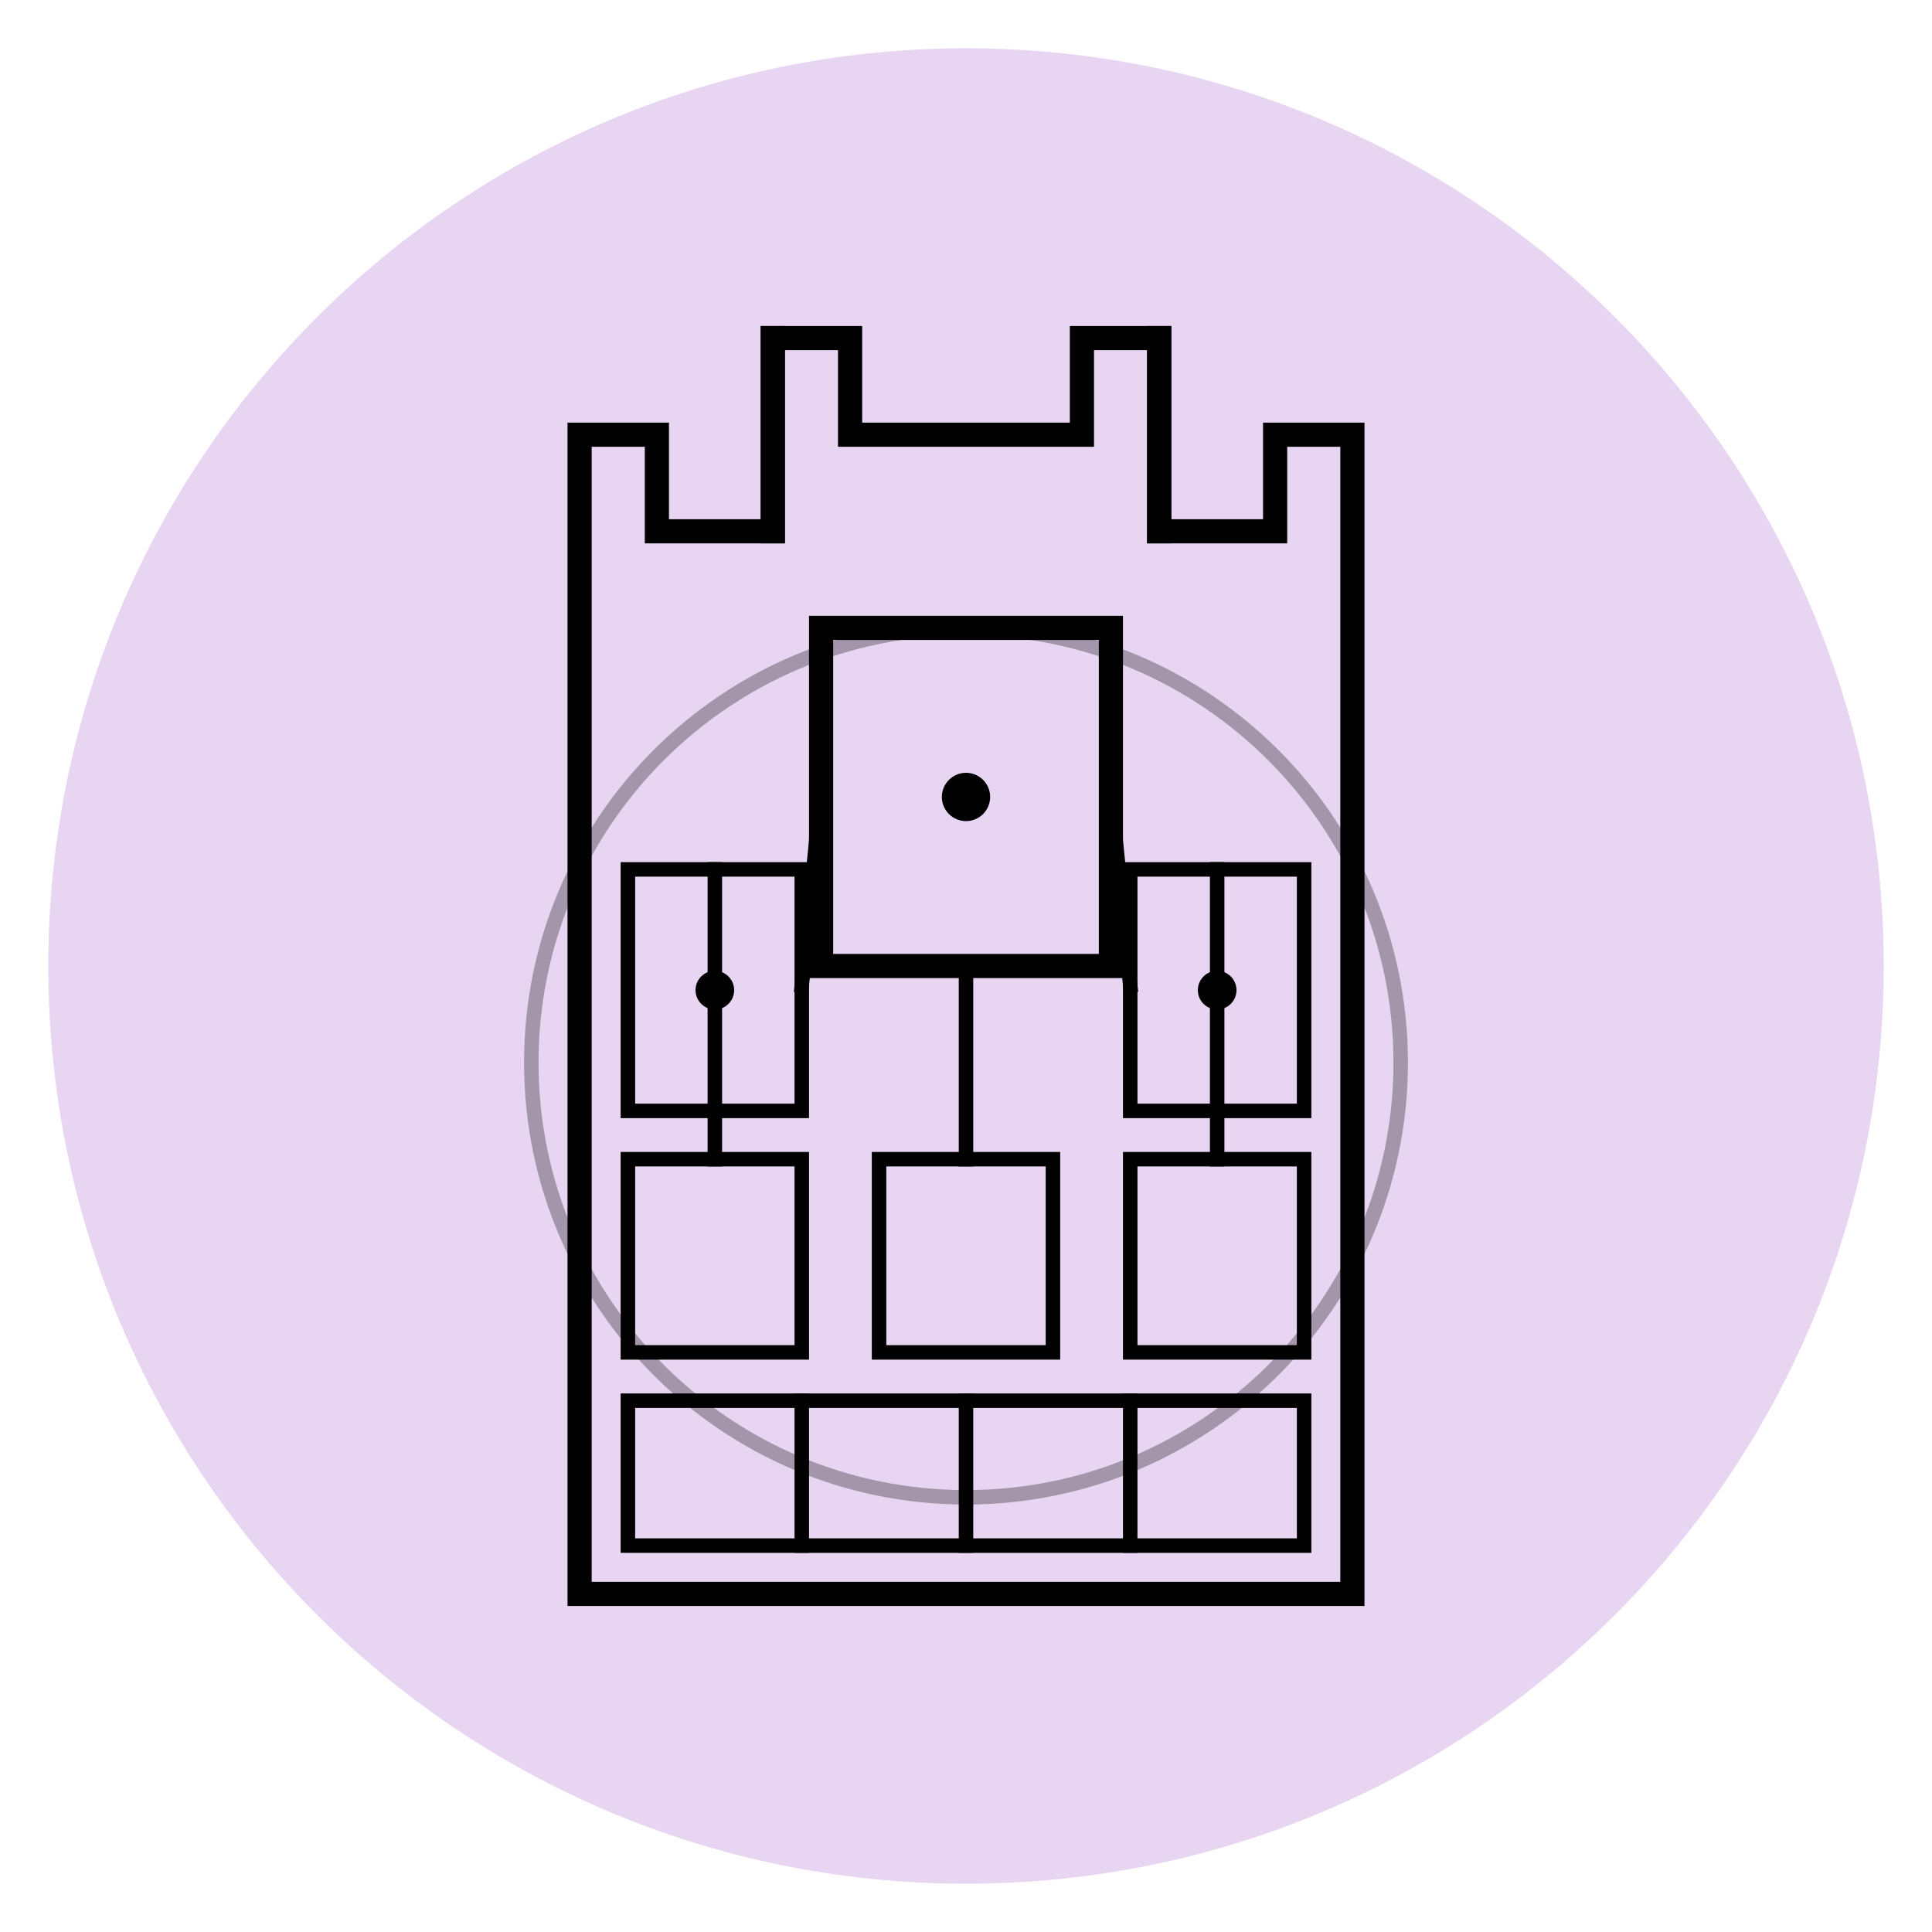
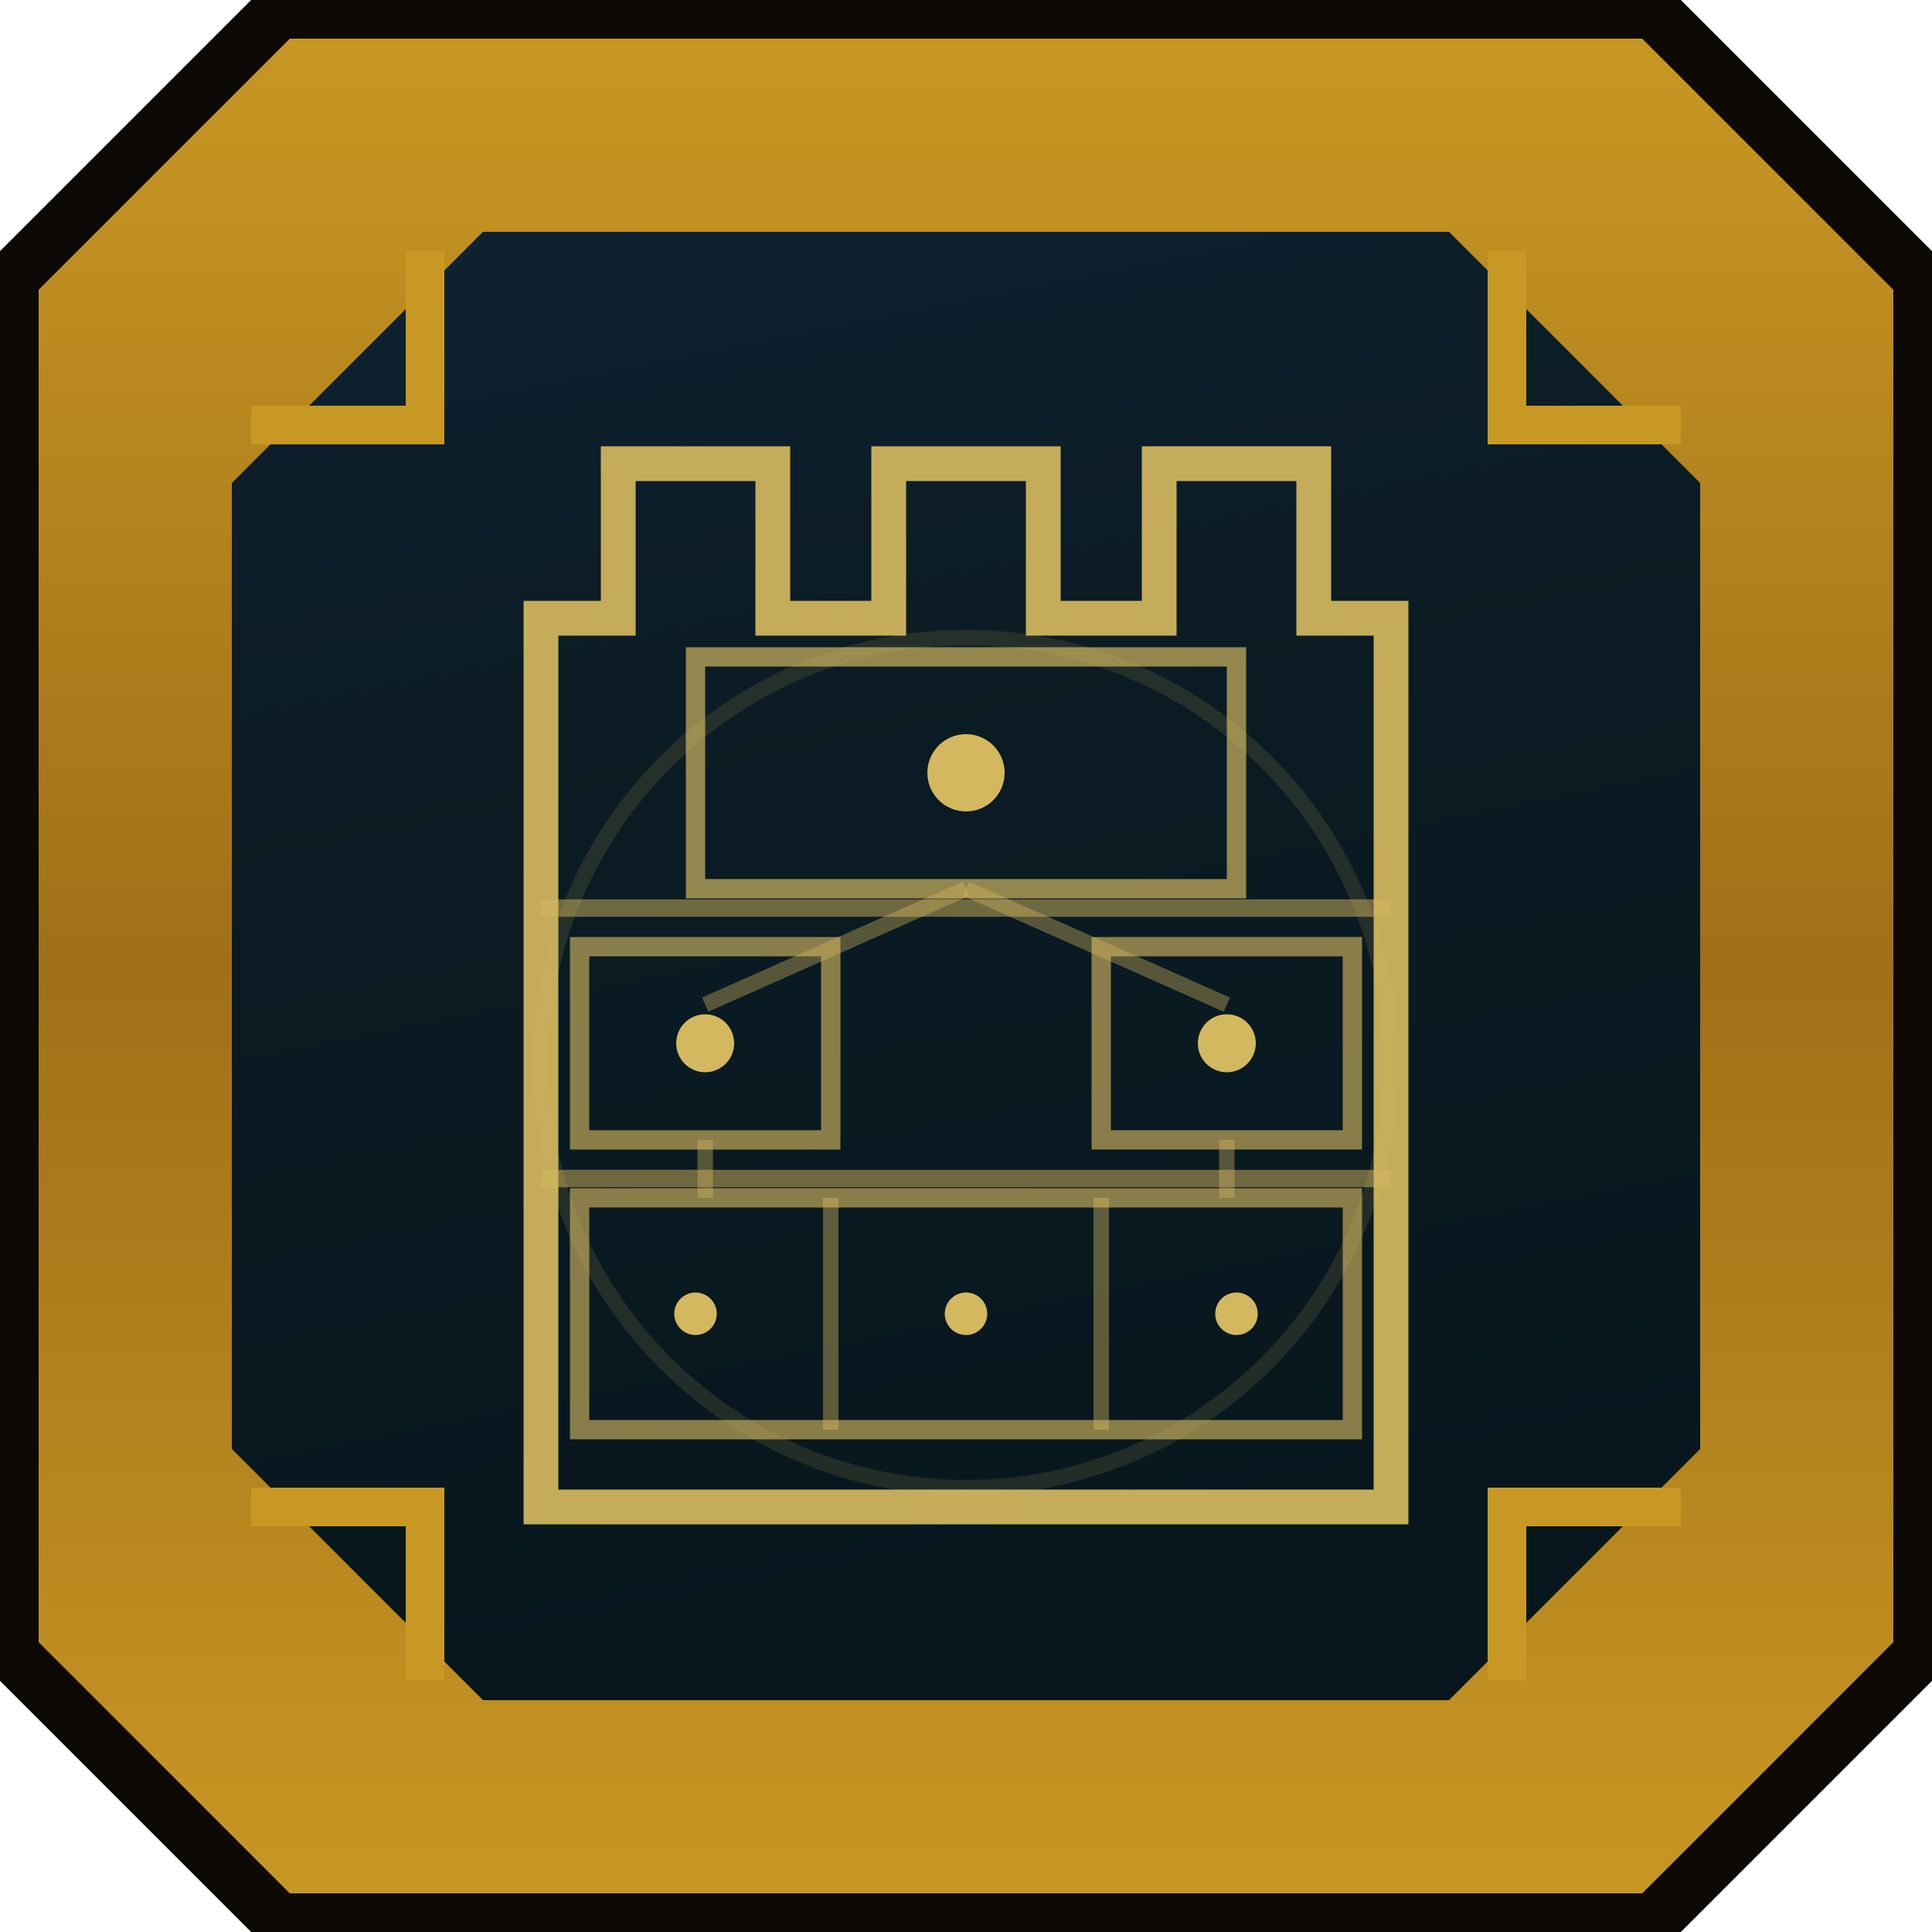
- <svg xmlns="http://www.w3.org/2000/svg" viewBox="0 0 200 200" width="200" height="200">
+ <svg xmlns="http://www.w3.org/2000/svg" viewBox="0 0 100 100" width="32" height="32">
  <defs>
-     <style>
-       .outline { fill: none; stroke: currentColor; stroke-width: 2.5; stroke-linecap: square; stroke-linejoin: miter; }
-       .detail { fill: none; stroke: currentColor; stroke-width: 1.5; stroke-linecap: square; stroke-linejoin: miter; }
-       .node { fill: currentColor; }
-     </style>
+     <linearGradient id="fav-bronze-v" x1="0" y1="0" x2="0" y2="1">
+       <stop offset="0%" stop-color="#c89824" />
+       <stop offset="50%" stop-color="#a07018" />
+       <stop offset="100%" stop-color="#c89824" />
+     </linearGradient>
+     <linearGradient id="fav-content-bg" x1="0" y1="0" x2="0.2" y2="1">
+       <stop offset="0%" stop-color="#0e2232" />
+       <stop offset="35%" stop-color="#0b1c24" />
+       <stop offset="100%" stop-color="#08171e" />
+     </linearGradient>
  </defs>
-   <circle cx="100" cy="100" r="95" fill="#E8D5F2" />
-   <path class="outline" d="M 60 55 L 60 45 L 68 45 L 68 55 L 80 55 L 80 35 L 88 35 L 88 45 L 100 45 L 112 45 L 112 35 L 120 35 L 120 55 L 132 55 L 132 45 L 140 45 L 140 55 L 140 165 L 60 165 L 60 55 Z" />
-   <line class="outline" x1="80" y1="35" x2="80" y2="55" />
-   <line class="outline" x1="120" y1="35" x2="120" y2="55" />
-   <rect class="outline" x="85" y="65" width="30" height="35" />
-   <circle class="node" cx="100" cy="82.5" r="2.5" />
-   <rect class="detail" x="65" y="90" width="18" height="25" />
-   <line class="detail" x1="74" y1="90" x2="74" y2="115" />
-   <circle class="node" cx="74" cy="102.5" r="2" />
-   <rect class="detail" x="117" y="90" width="18" height="25" />
-   <line class="detail" x1="126" y1="90" x2="126" y2="115" />
-   <circle class="node" cx="126" cy="102.5" r="2" />
-   <rect class="detail" x="65" y="120" width="18" height="20" />
-   <rect class="detail" x="91" y="120" width="18" height="20" />
-   <rect class="detail" x="117" y="120" width="18" height="20" />
-   <rect class="detail" x="65" y="145" width="70" height="15" />
-   <line class="detail" x1="83" y1="145" x2="83" y2="160" />
-   <line class="detail" x1="100" y1="145" x2="100" y2="160" />
-   <line class="detail" x1="117" y1="145" x2="117" y2="160" />
-   <line class="detail" x1="85" y1="82" x2="83" y2="102" />
-   <line class="detail" x1="115" y1="82" x2="117" y2="102" />
-   <line class="detail" x1="74" y1="115" x2="74" y2="120" />
-   <line class="detail" x1="100" y1="100" x2="100" y2="120" />
-   <line class="detail" x1="126" y1="115" x2="126" y2="120" />
-   <circle class="detail" cx="100" cy="110" r="45" opacity="0.3" />
+   <path d="M13,0 H87 L100,13 V87 L87,100 H13 L0,87 V13 Z" fill="#0d0904" />
+   <path d="M15,2 H85 L98,15 V85 L85,98 H15 L2,85 V15 Z" fill="url(#fav-bronze-v)" />
+   <path d="M25,12 H75 L88,25 V75 L75,88 H25 L12,75 V25 Z" fill="url(#fav-content-bg)" />
+   <g stroke="#d4b860" fill="none">
+     <path d="M28,78 V32 H32 V24 H40 V32 H46 V24 H54 V32 H60 V24 H68 V32 H72 V78 Z" stroke-width="1.8" stroke-linejoin="miter" stroke-linecap="square" opacity="0.92" />
+     <line x1="28" y1="47" x2="72" y2="47" stroke-width="0.9" opacity="0.50" />
+     <line x1="28" y1="61" x2="72" y2="61" stroke-width="0.9" opacity="0.50" />
+     <rect x="36" y="34" width="28" height="12" stroke-width="1.0" opacity="0.68" />
+     <rect x="30" y="49" width="13" height="10" stroke-width="1.0" opacity="0.63" />
+     <rect x="57" y="49" width="13" height="10" stroke-width="1.0" opacity="0.63" />
+     <rect x="30" y="62" width="40" height="12" stroke-width="1.0" opacity="0.63" />
+     <line x1="43" y1="62" x2="43" y2="74" stroke-width="0.8" opacity="0.42" />
+     <line x1="57" y1="62" x2="57" y2="74" stroke-width="0.8" opacity="0.42" />
+     <line x1="50" y1="46" x2="36.5" y2="52" stroke-width="0.8" opacity="0.38" />
+     <line x1="50" y1="46" x2="63.5" y2="52" stroke-width="0.8" opacity="0.38" />
+     <line x1="36.5" y1="59" x2="36.5" y2="62" stroke-width="0.8" opacity="0.38" />
+     <line x1="63.5" y1="59" x2="63.5" y2="62" stroke-width="0.8" opacity="0.38" />
+     <circle cx="50" cy="55" r="22" stroke-width="0.8" opacity="0.13" />
+   </g>
+   <g fill="#d4b860">
+     <circle cx="50" cy="40" r="2.0" />
+     <circle cx="36.5" cy="54" r="1.5" />
+     <circle cx="63.5" cy="54" r="1.5" />
+     <circle cx="36" cy="68" r="1.1" />
+     <circle cx="50" cy="68" r="1.1" />
+     <circle cx="64" cy="68" r="1.1" />
+   </g>
+   <g stroke="#c89824" stroke-width="2" fill="none" stroke-linecap="butt">
+     <path d="M13,22 H22 V13" />
+     <path d="M87,22 H78 V13" />
+     <path d="M13,78 H22 V87" />
+     <path d="M87,78 H78 V87" />
+   </g>
</svg>
